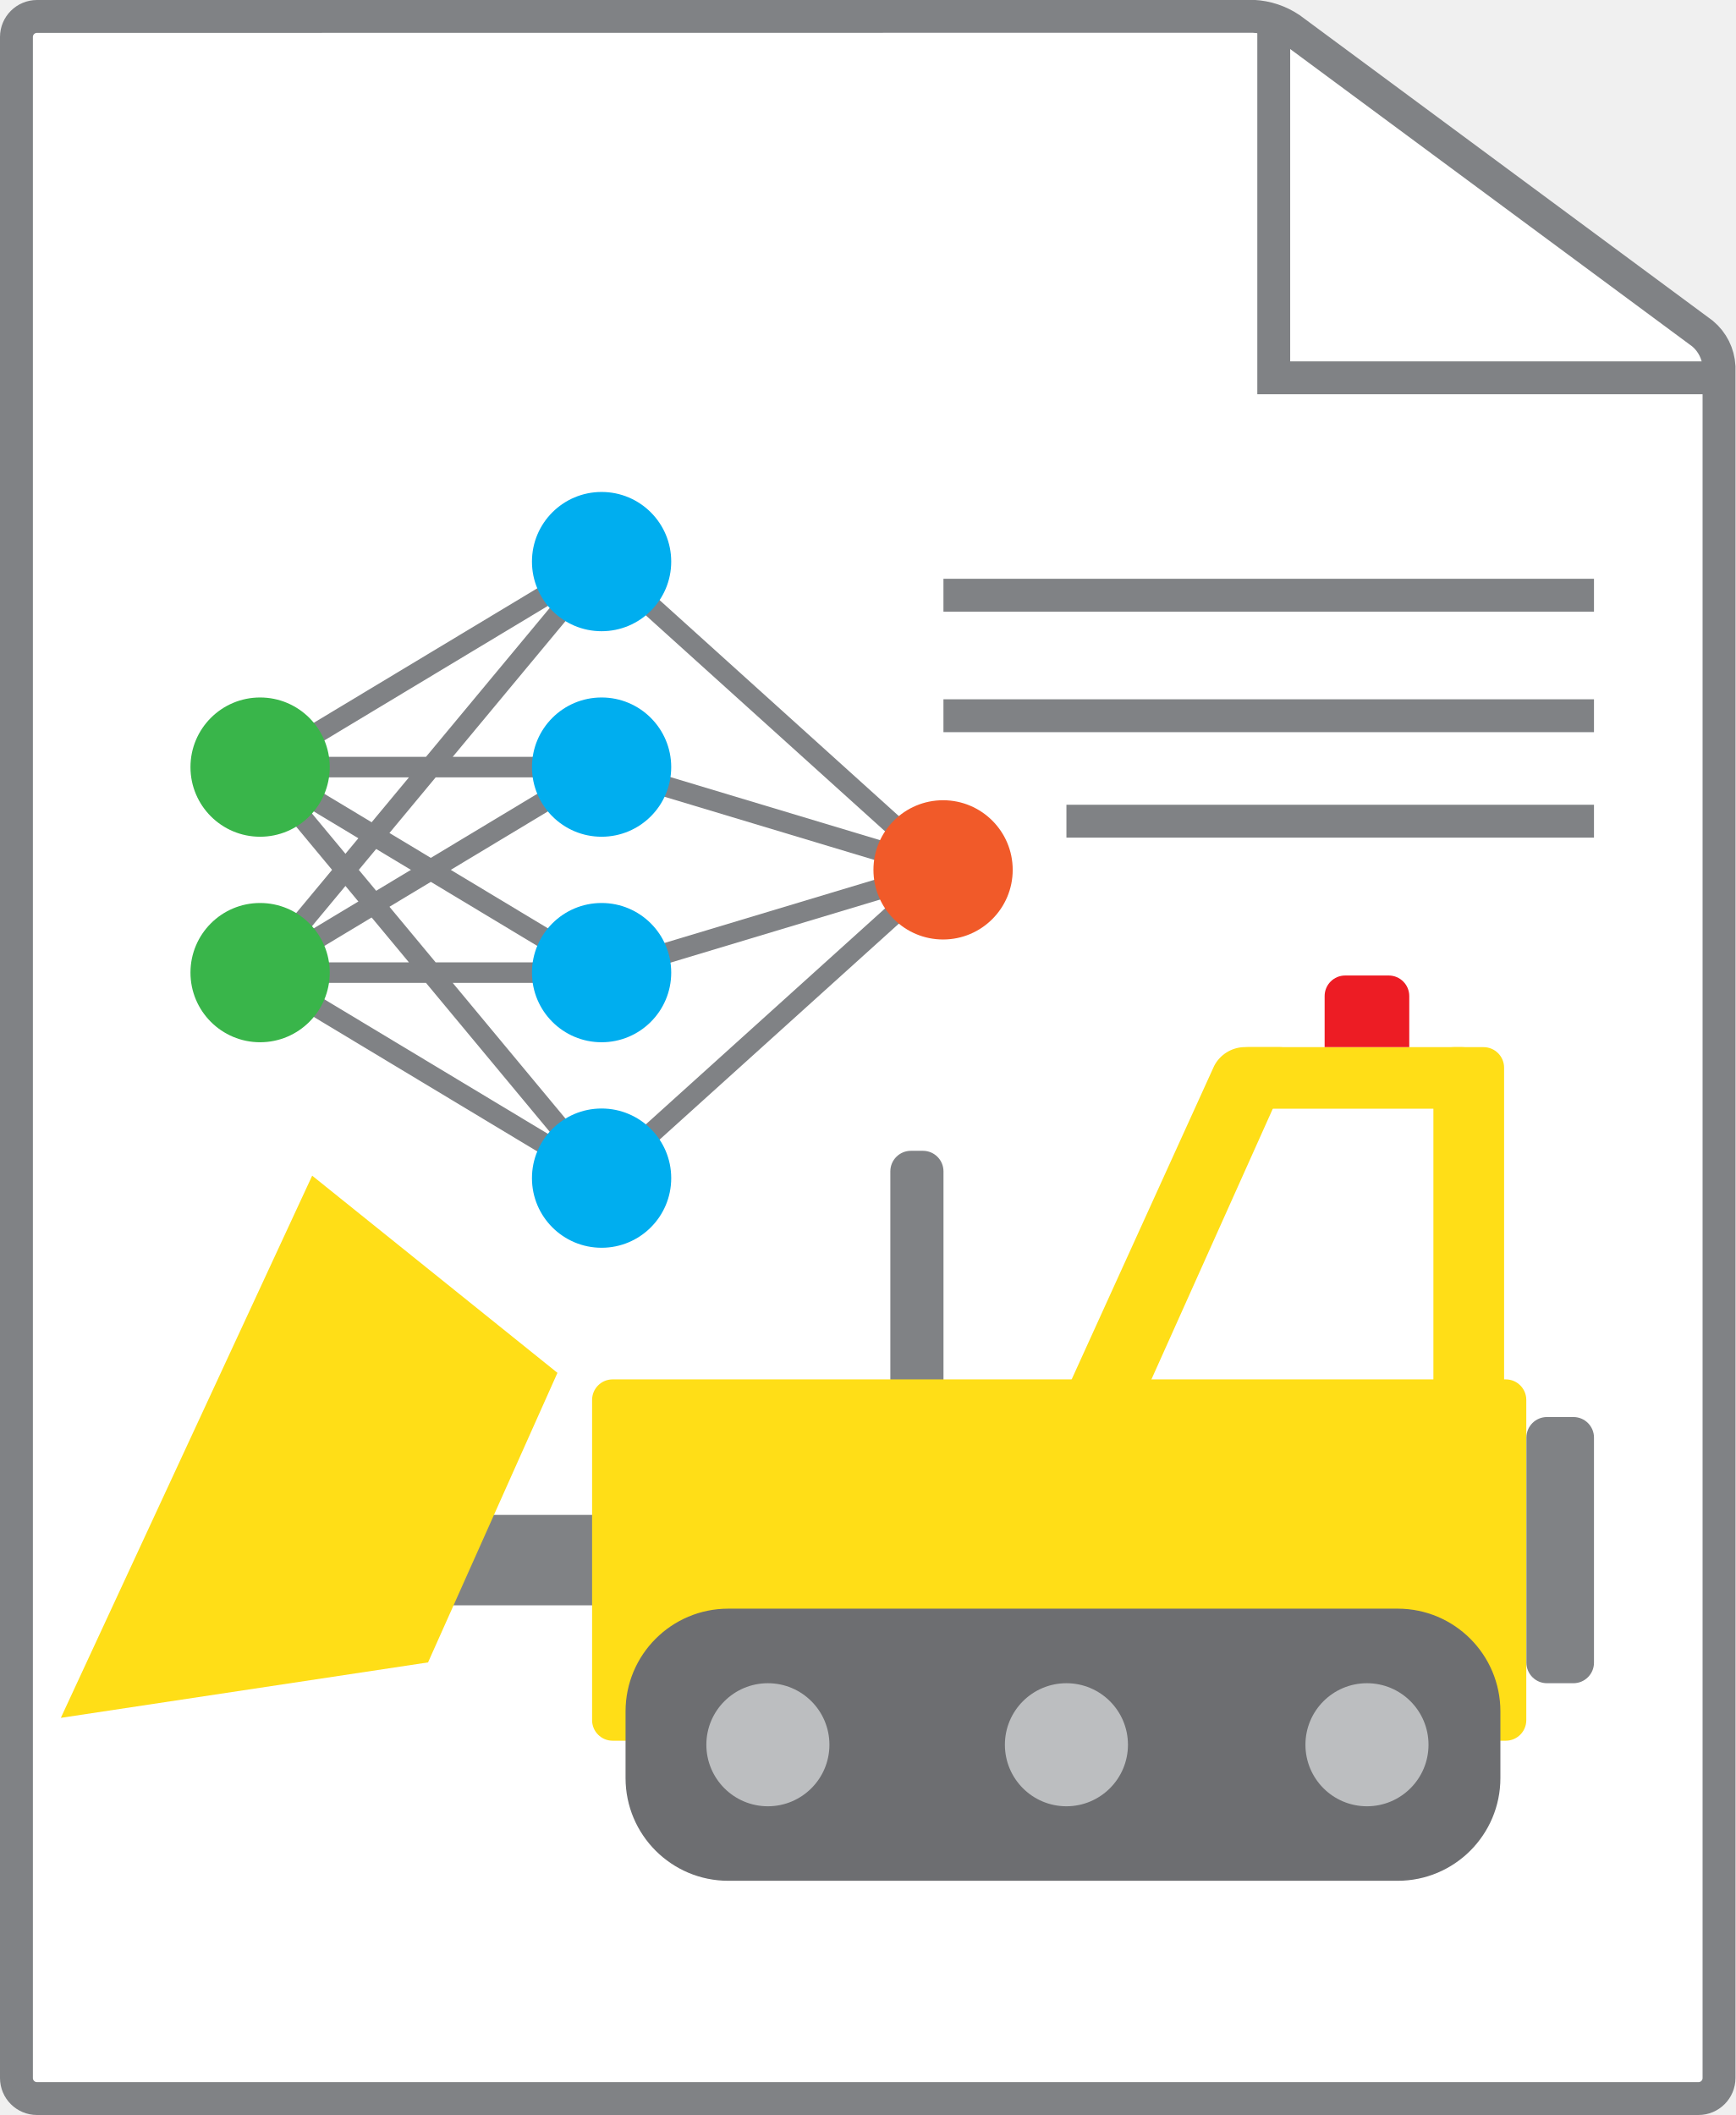
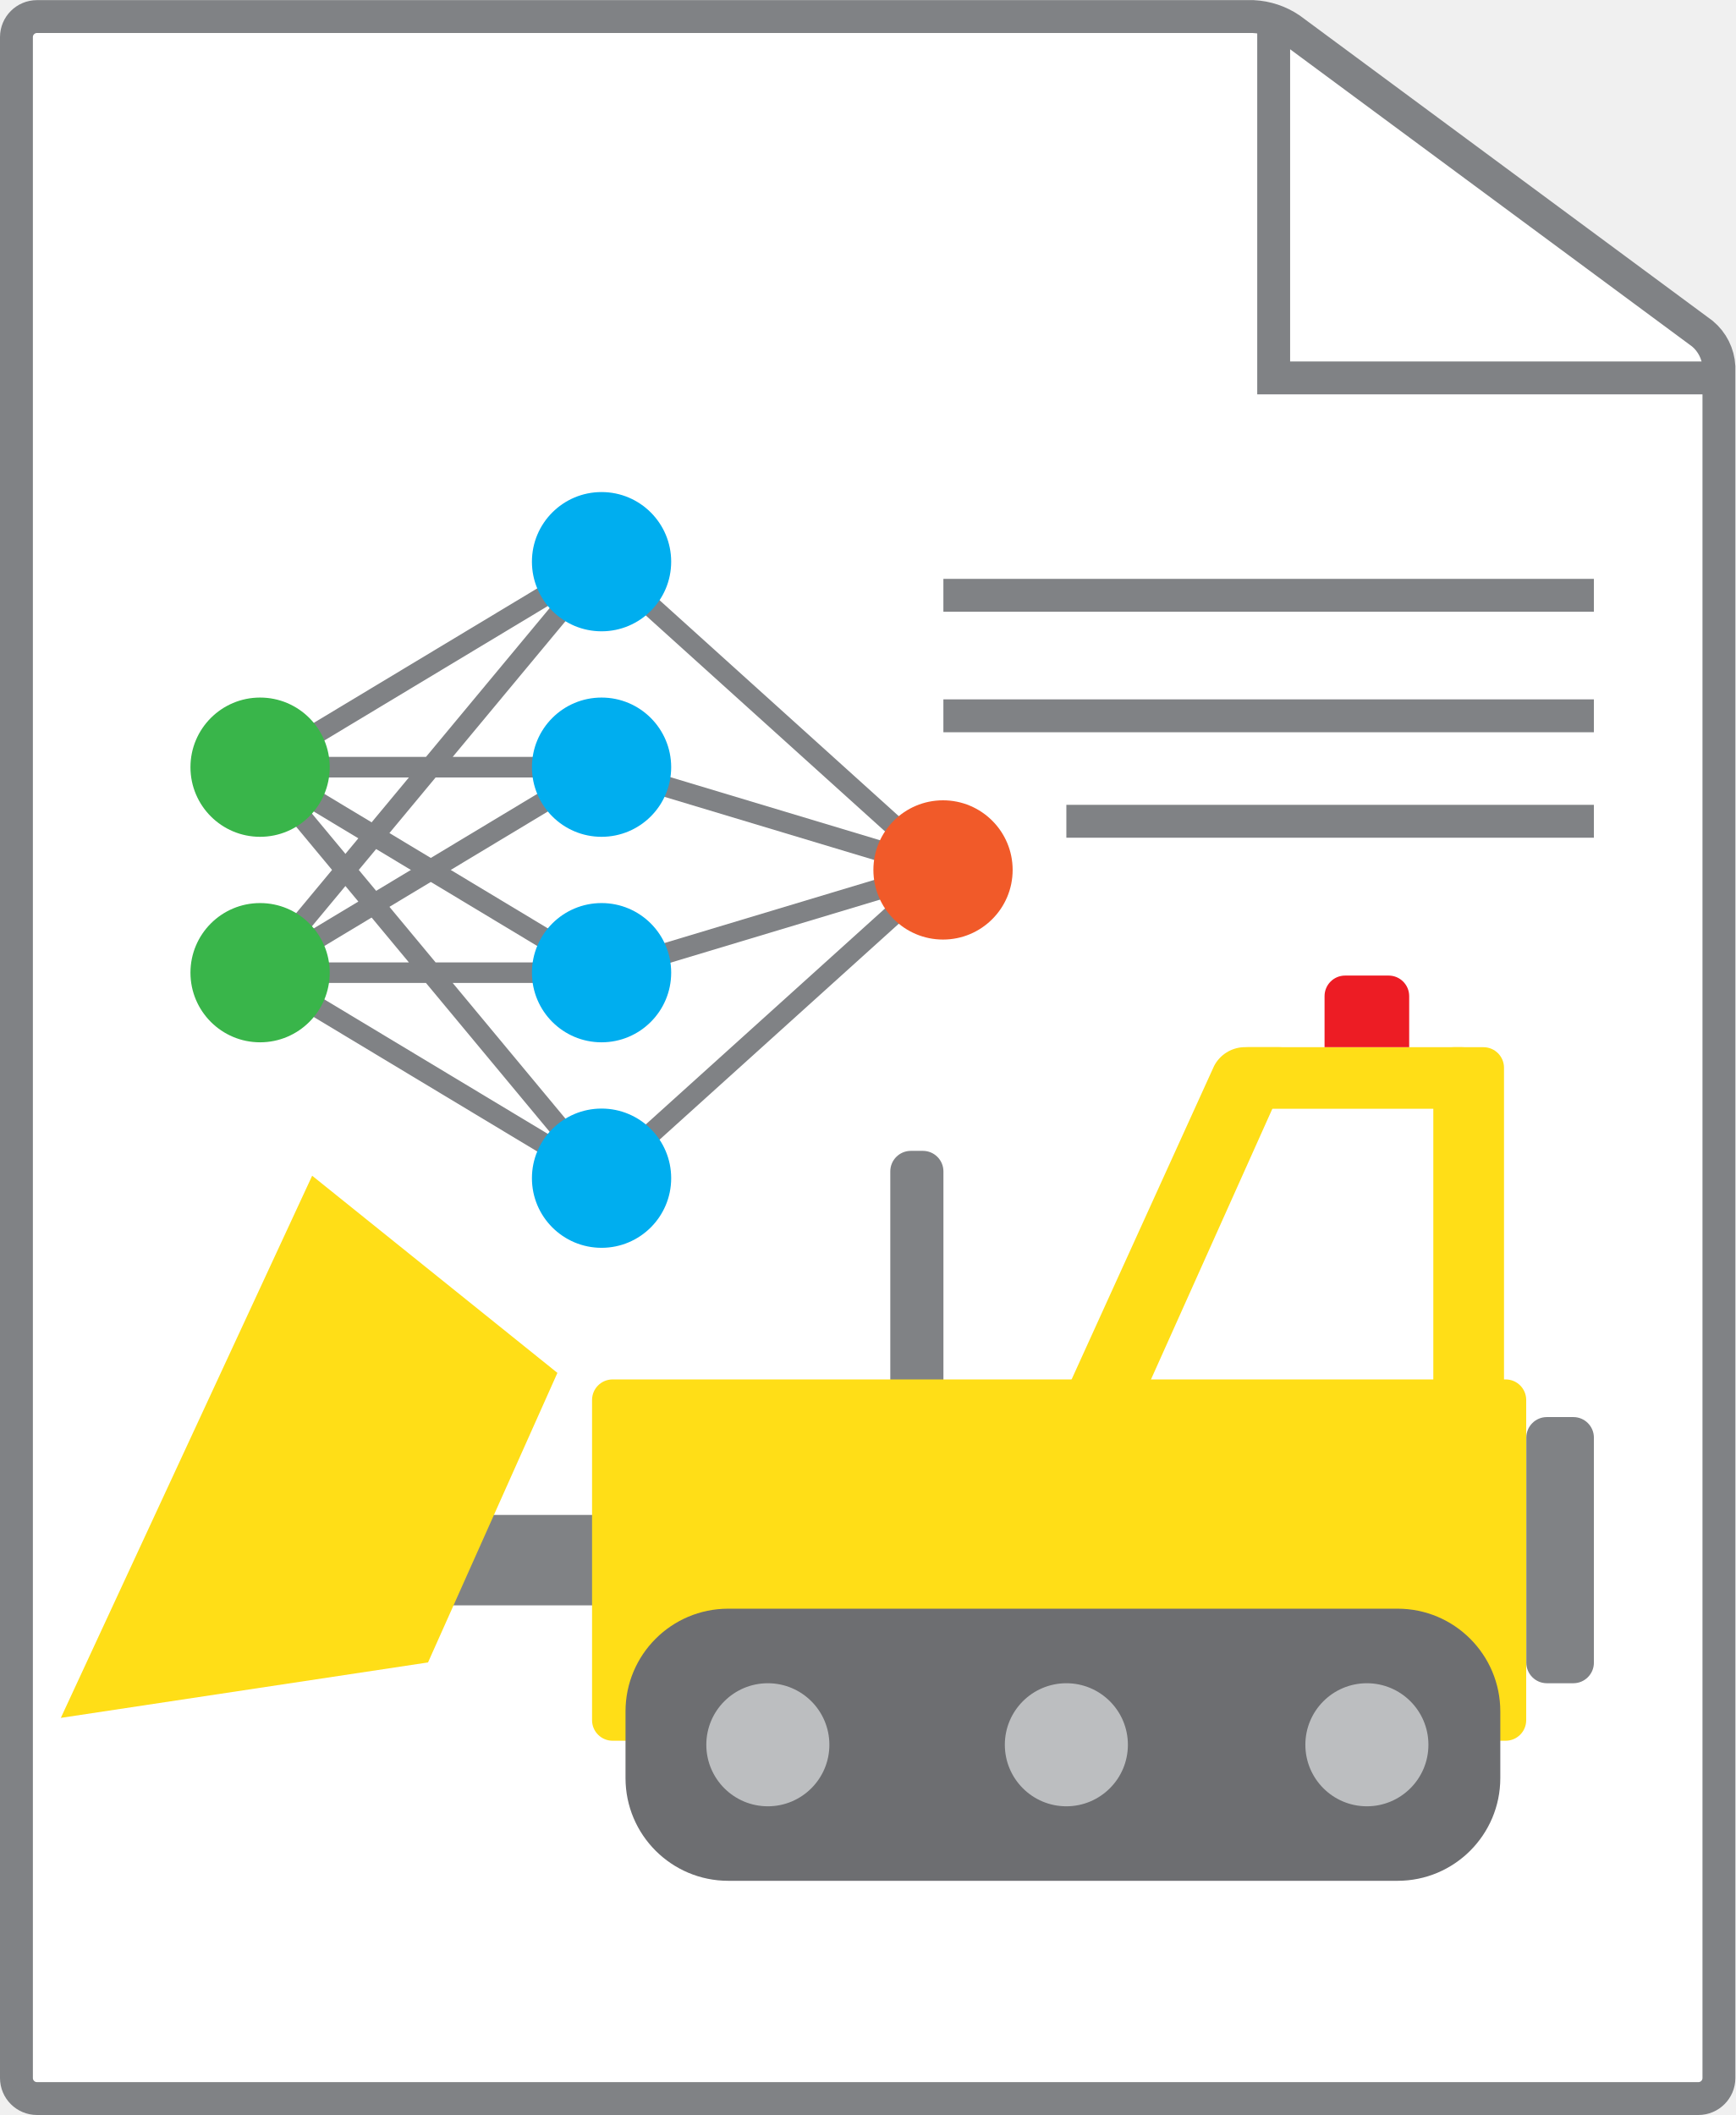
- <svg xmlns="http://www.w3.org/2000/svg" id="Layer_1" data-name="Layer 1" viewBox="0 0 422.23 514.56">
+ <svg xmlns="http://www.w3.org/2000/svg" id="Layer_1" data-name="Layer 1" viewBox="0 0 422.22 514.59">
  <defs>
    <style>.cls-1,.cls-8{fill:#fff;}.cls-2,.cls-3{fill:none;}.cls-2,.cls-3,.cls-8{stroke:#808285;}.cls-2,.cls-3,.cls-7,.cls-8{stroke-miterlimit:10;}.cls-2,.cls-8{stroke-width:8px;}.cls-3,.cls-7{stroke-width:5px;}.cls-4,.cls-7{fill:#00aeef;}.cls-5{fill:#39b54a;}.cls-6{fill:#f15a29;}.cls-7{stroke:#231f20;}.cls-9{fill:#808285;}.cls-10{fill:#ffde17;}.cls-11{fill:#6d6e71;}.cls-12{fill:#bcbec0;}.cls-13{fill:#ed1c24;}</style>
  </defs>
-   <path class="cls-1" d="M22.67,15.5a5,5,0,0,0-5,5V517.06a5,5,0,0,0,5,5H426.89a5,5,0,0,0,5-5V100.67a11.21,11.21,0,0,0-4-8L327.58,18.47a17.73,17.73,0,0,0-9-3Z" transform="translate(-13.67 -11.5)" />
-   <path class="cls-2" d="M22.67,15.5a5,5,0,0,0-5,5V517.06a5,5,0,0,0,5,5H426.89a5,5,0,0,0,5-5V100.67a11.21,11.21,0,0,0-4-8L327.58,18.47a17.73,17.73,0,0,0-9-3Z" transform="translate(-13.67 -11.5)" />
-   <polygon class="cls-3" points="146.36 186.63 63.27 186.63 146.36 136.63 63.27 236.63 146.36 186.63" />
-   <polygon class="cls-3" points="146.36 286.63 63.27 186.63 146.36 236.63 63.27 236.63 146.36 286.63" />
-   <polyline class="cls-3" points="146.36 186.63 229.44 211.63 146.36 136.63" />
-   <polyline class="cls-3" points="146.36 286.63 229.44 211.63 146.36 236.63" />
-   <circle class="cls-4" cx="146.36" cy="136.63" r="16.94" />
-   <circle class="cls-4" cx="146.36" cy="186.63" r="16.94" />
-   <circle class="cls-4" cx="146.36" cy="236.63" r="16.94" />
-   <circle class="cls-4" cx="146.36" cy="286.63" r="16.94" />
-   <circle class="cls-5" cx="63.28" cy="236.63" r="16.94" />
-   <circle class="cls-6" cx="229.44" cy="211.63" r="16.94" />
-   <path class="cls-4" d="M189.83,223.13" transform="translate(-13.67 -11.5)" />
-   <path class="cls-7" d="M143.09,148.13" transform="translate(-13.67 -11.5)" />
-   <circle class="cls-5" cx="63.28" cy="186.63" r="16.94" />
-   <path class="cls-8" d="M227,93.41" transform="translate(-13.67 -11.5)" />
-   <polyline class="cls-2" points="309.89 91.92 309.89 4 309.89 91.92 418.23 91.92" />
-   <rect class="cls-9" x="216.61" y="279.98" width="12.93" height="64.76" rx="5" />
-   <rect class="cls-9" x="75.21" y="368.56" width="111.61" height="22" />
-   <path class="cls-10" d="M157.72,430a5,5,0,0,0,5,5H380a5,5,0,0,0,5-5V352.09a5,5,0,0,0-5-5H162.72a5,5,0,0,0-5,5Z" transform="translate(-13.67 -11.5)" />
-   <polygon class="cls-10" points="75.95 286.03 24.63 396.74 14.8 417.94 104.14 404.45 135.62 334 75.95 286.03" />
-   <rect class="cls-11" x="152.19" y="391.37" width="212.84" height="66.21" rx="25" />
-   <path class="cls-10" d="M316.14,266.26a8.48,8.48,0,0,0-7.07,4.55l-34.72,76.38c-1.14,2.5.18,4.55,2.93,4.55h9.43a8.43,8.43,0,0,0,7.05-4.56L328,270.82c1.13-2.51-.2-4.56-2.95-4.56Z" transform="translate(-13.67 -11.5)" />
-   <rect class="cls-10" x="348.73" y="254.76" width="17.2" height="97.22" rx="5" />
-   <rect class="cls-10" x="298.57" y="254.76" width="62.15" height="14.98" rx="5" />
-   <circle class="cls-12" cx="186.82" cy="424.48" r="14.97" />
-   <circle class="cls-12" cx="332.57" cy="424.48" r="14.97" />
-   <circle class="cls-12" cx="259.45" cy="424.48" r="14.97" />
-   <path class="cls-13" d="M335.94,266.26V253.83a5,5,0,0,1,5-5h10.59a5,5,0,0,1,5,5v12.43" transform="translate(-13.67 -11.5)" />
-   <rect class="cls-9" x="371.36" y="344.75" width="16.44" height="64.76" rx="5" />
-   <line class="cls-8" x1="229.53" y1="144.81" x2="387.8" y2="144.81" />
-   <line class="cls-8" x1="229.53" y1="174.13" x2="387.8" y2="174.13" />
-   <line class="cls-8" x1="259.45" y1="199.79" x2="387.8" y2="199.79" />
+   <path class="cls-1" d="M9,4A5,5,0,0,0,4,9V505.56a5,5,0,0,0,5,5H413.22a5,5,0,0,0,5-5V89.17a11.21,11.21,0,0,0-4-8L313.91,7a17.67,17.67,0,0,0-9-3Z" transform="translate(0 0.03)" />
+   <path class="cls-2" d="M9,4A5,5,0,0,0,4,9V505.56a5,5,0,0,0,5,5H413.22a5,5,0,0,0,5-5V89.17a11.21,11.21,0,0,0-4-8L313.91,7a17.67,17.67,0,0,0-9-3Z" transform="translate(0 0.03)" />
+   <polygon class="cls-3" points="146.36 186.66 63.27 186.66 146.36 136.66 63.27 236.66 146.36 186.66" />
+   <polygon class="cls-3" points="146.36 286.66 63.27 186.66 146.36 236.66 63.27 236.66 146.36 286.66" />
+   <polyline class="cls-3" points="146.36 186.66 229.44 211.66 146.36 136.66" />
+   <polyline class="cls-3" points="146.36 286.66 229.44 211.66 146.36 236.66" />
+   <circle class="cls-4" cx="146.36" cy="136.66" r="16.94" />
+   <circle class="cls-4" cx="146.36" cy="186.66" r="16.94" />
+   <circle class="cls-4" cx="146.36" cy="236.66" r="16.94" />
+   <circle class="cls-4" cx="146.36" cy="286.66" r="16.94" />
+   <circle class="cls-5" cx="63.28" cy="236.66" r="16.94" />
+   <circle class="cls-6" cx="229.44" cy="211.66" r="16.94" />
+   <path class="cls-4" d="M176.16,211.63" transform="translate(0 0.03)" />
+   <path class="cls-7" d="M129.42,136.63" transform="translate(0 0.03)" />
+   <circle class="cls-5" cx="63.28" cy="186.66" r="16.94" />
+   <path class="cls-8" d="M213.33,81.91" transform="translate(0 0.03)" />
+   <polyline class="cls-2" points="309.89 91.95 309.89 4.03 309.89 91.95 418.23 91.95" />
+   <rect class="cls-9" x="216.61" y="280.01" width="12.93" height="64.76" rx="5" />
+   <rect class="cls-9" x="75.21" y="368.59" width="111.61" height="22" />
+   <path class="cls-10" d="M144.05,418.5a5,5,0,0,0,5,5H366.33a5,5,0,0,0,5-5V340.59a5,5,0,0,0-5-5H149.05a5,5,0,0,0-5,5Z" transform="translate(0 0.03)" />
+   <polygon class="cls-10" points="75.95 286.06 24.63 396.77 14.8 417.97 104.14 404.48 135.62 334.03 75.95 286.06" />
+   <rect class="cls-11" x="152.19" y="391.4" width="212.84" height="66.21" rx="25" />
+   <path class="cls-10" d="M302.47,254.76a8.48,8.48,0,0,0-7.07,4.55l-34.72,76.38c-1.14,2.5.18,4.55,2.93,4.55H273a8.43,8.43,0,0,0,7-4.56l34.24-76.36c1.13-2.51-.2-4.56-2.95-4.56Z" transform="translate(0 0.03)" />
+   <rect class="cls-10" x="348.73" y="254.79" width="17.2" height="97.22" rx="5" />
+   <rect class="cls-10" x="298.57" y="254.79" width="62.15" height="14.98" rx="5" />
+   <circle class="cls-12" cx="186.82" cy="424.51" r="14.97" />
+   <circle class="cls-12" cx="332.57" cy="424.51" r="14.97" />
+   <circle class="cls-12" cx="259.45" cy="424.51" r="14.97" />
+   <path class="cls-13" d="M322.27,254.76V242.33a5,5,0,0,1,5-5h10.59a5,5,0,0,1,5,5v12.43" transform="translate(0 0.03)" />
+   <rect class="cls-9" x="371.36" y="344.78" width="16.44" height="64.76" rx="5" />
+   <line class="cls-2" x1="229.53" y1="144.84" x2="387.8" y2="144.84" />
+   <line class="cls-2" x1="229.53" y1="174.16" x2="387.8" y2="174.16" />
+   <line class="cls-2" x1="259.45" y1="199.82" x2="387.8" y2="199.82" />
</svg>
